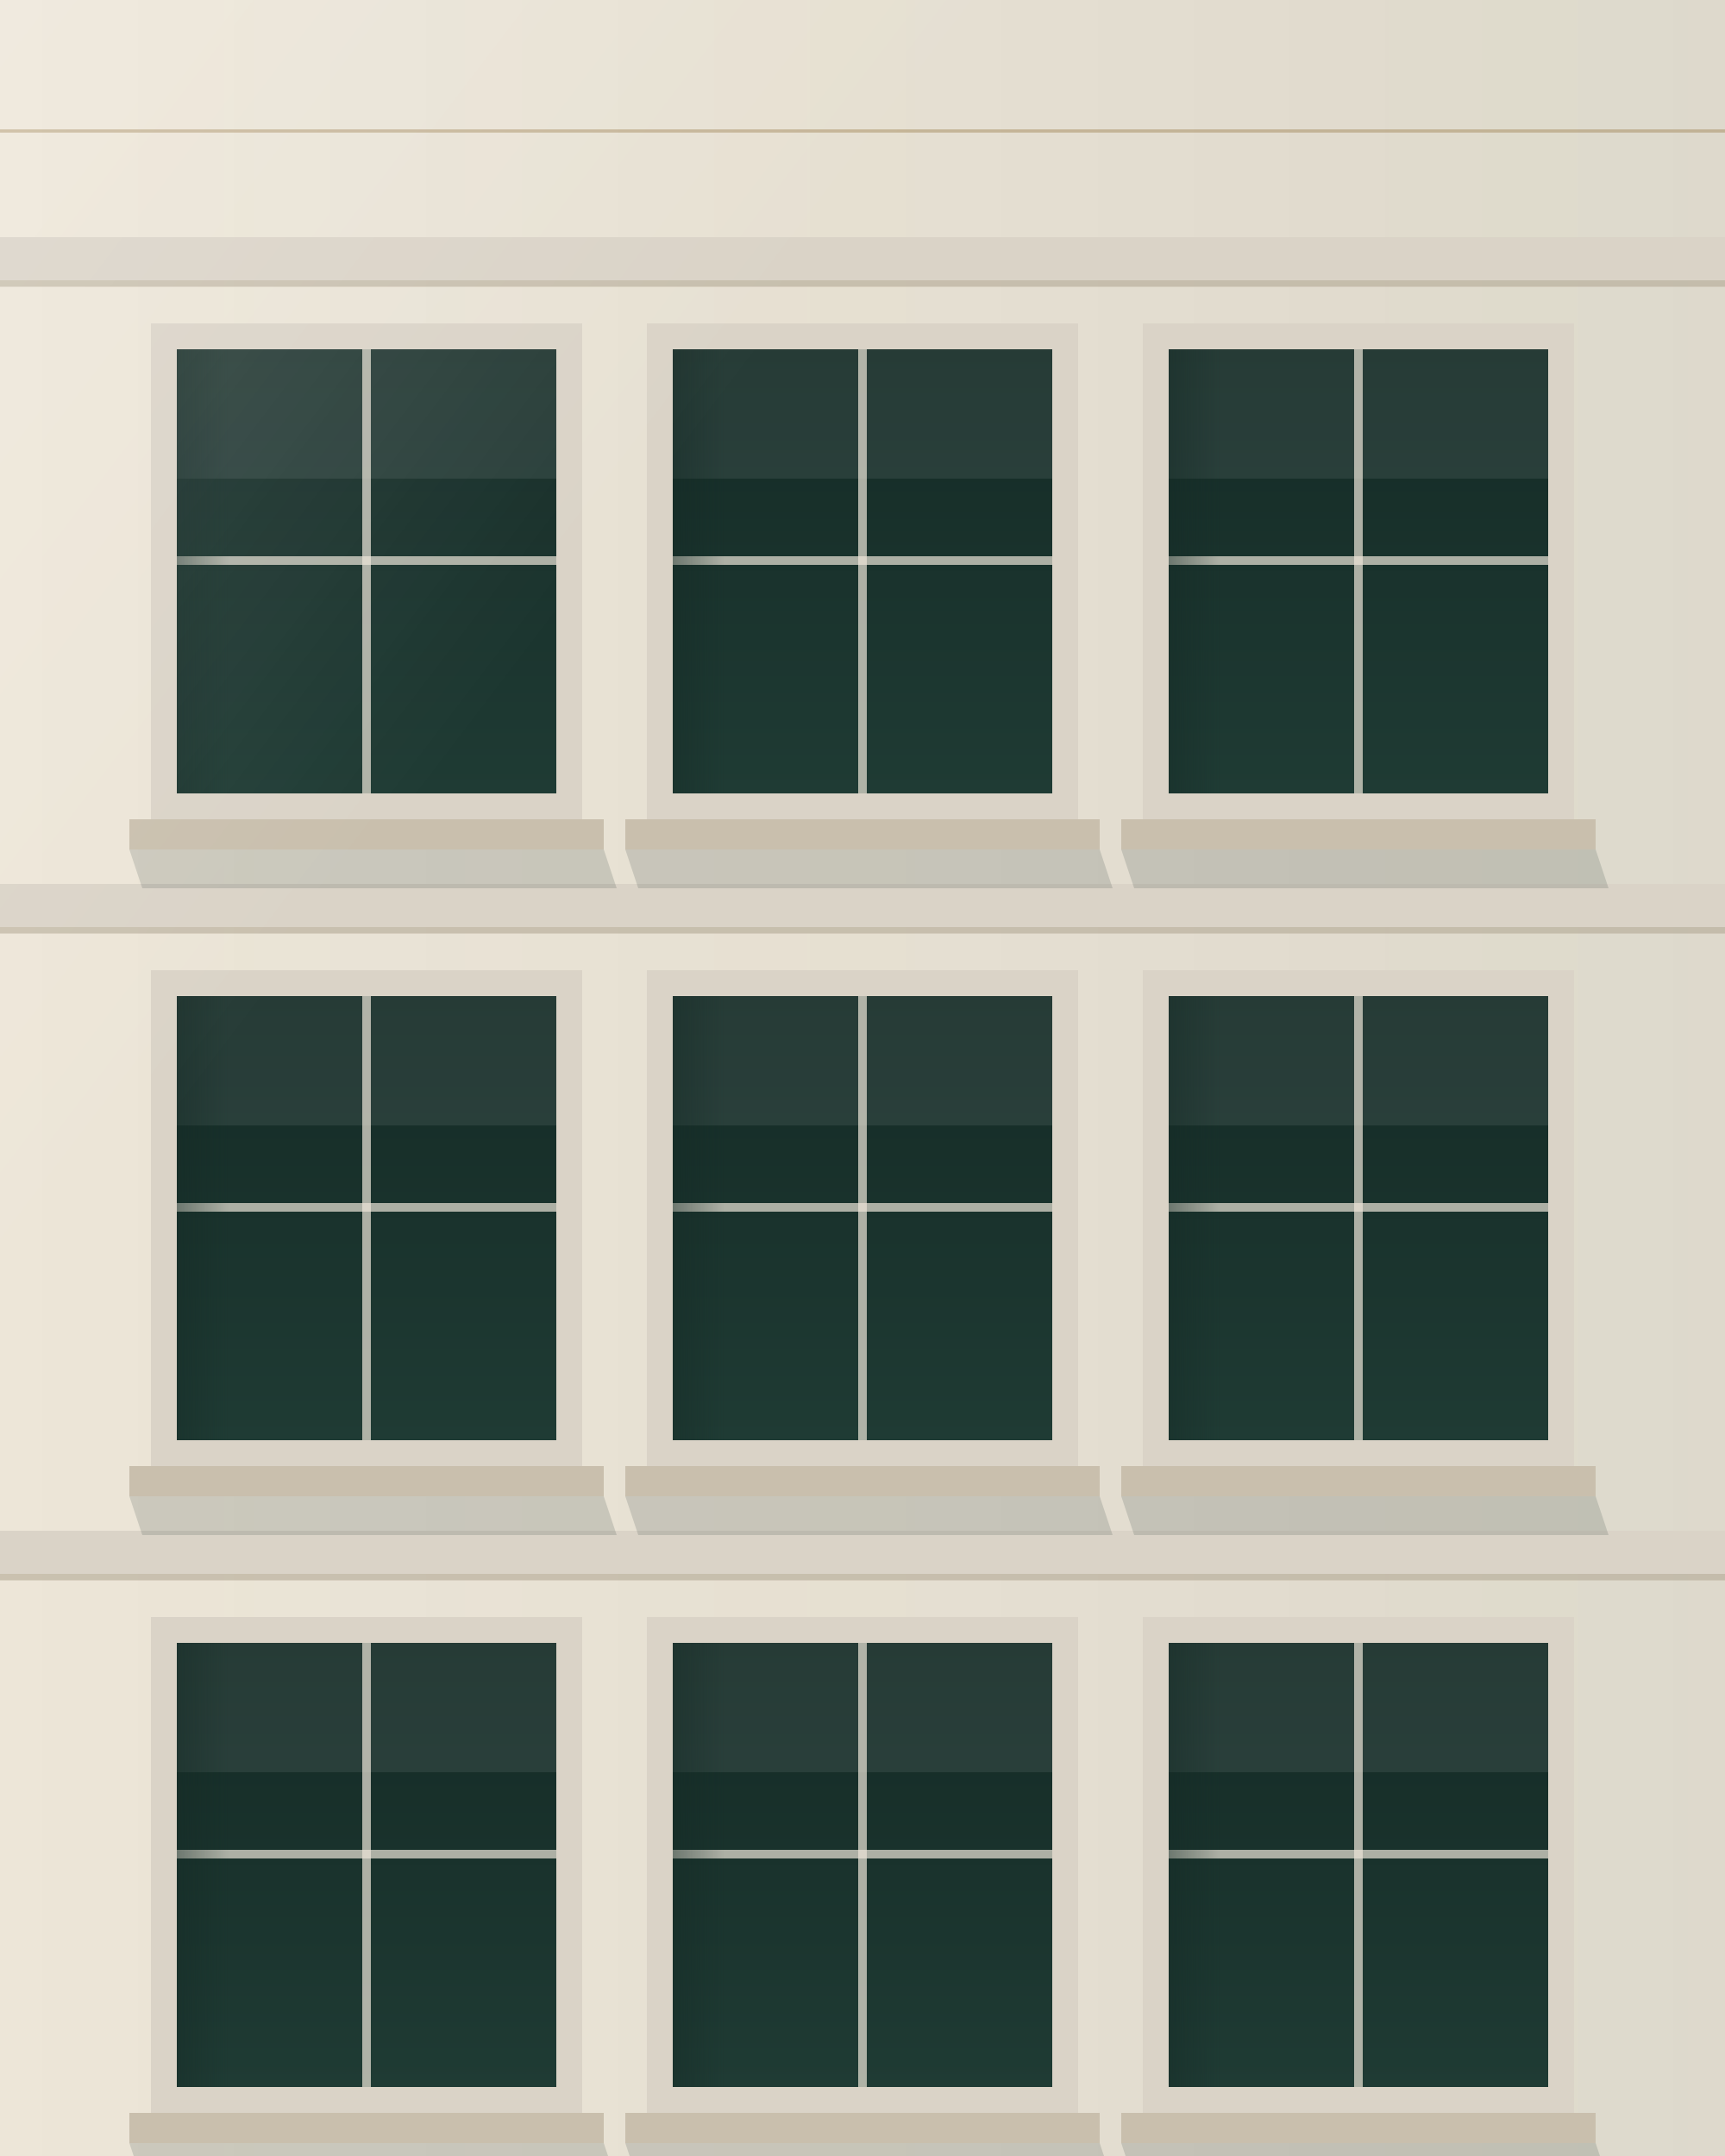
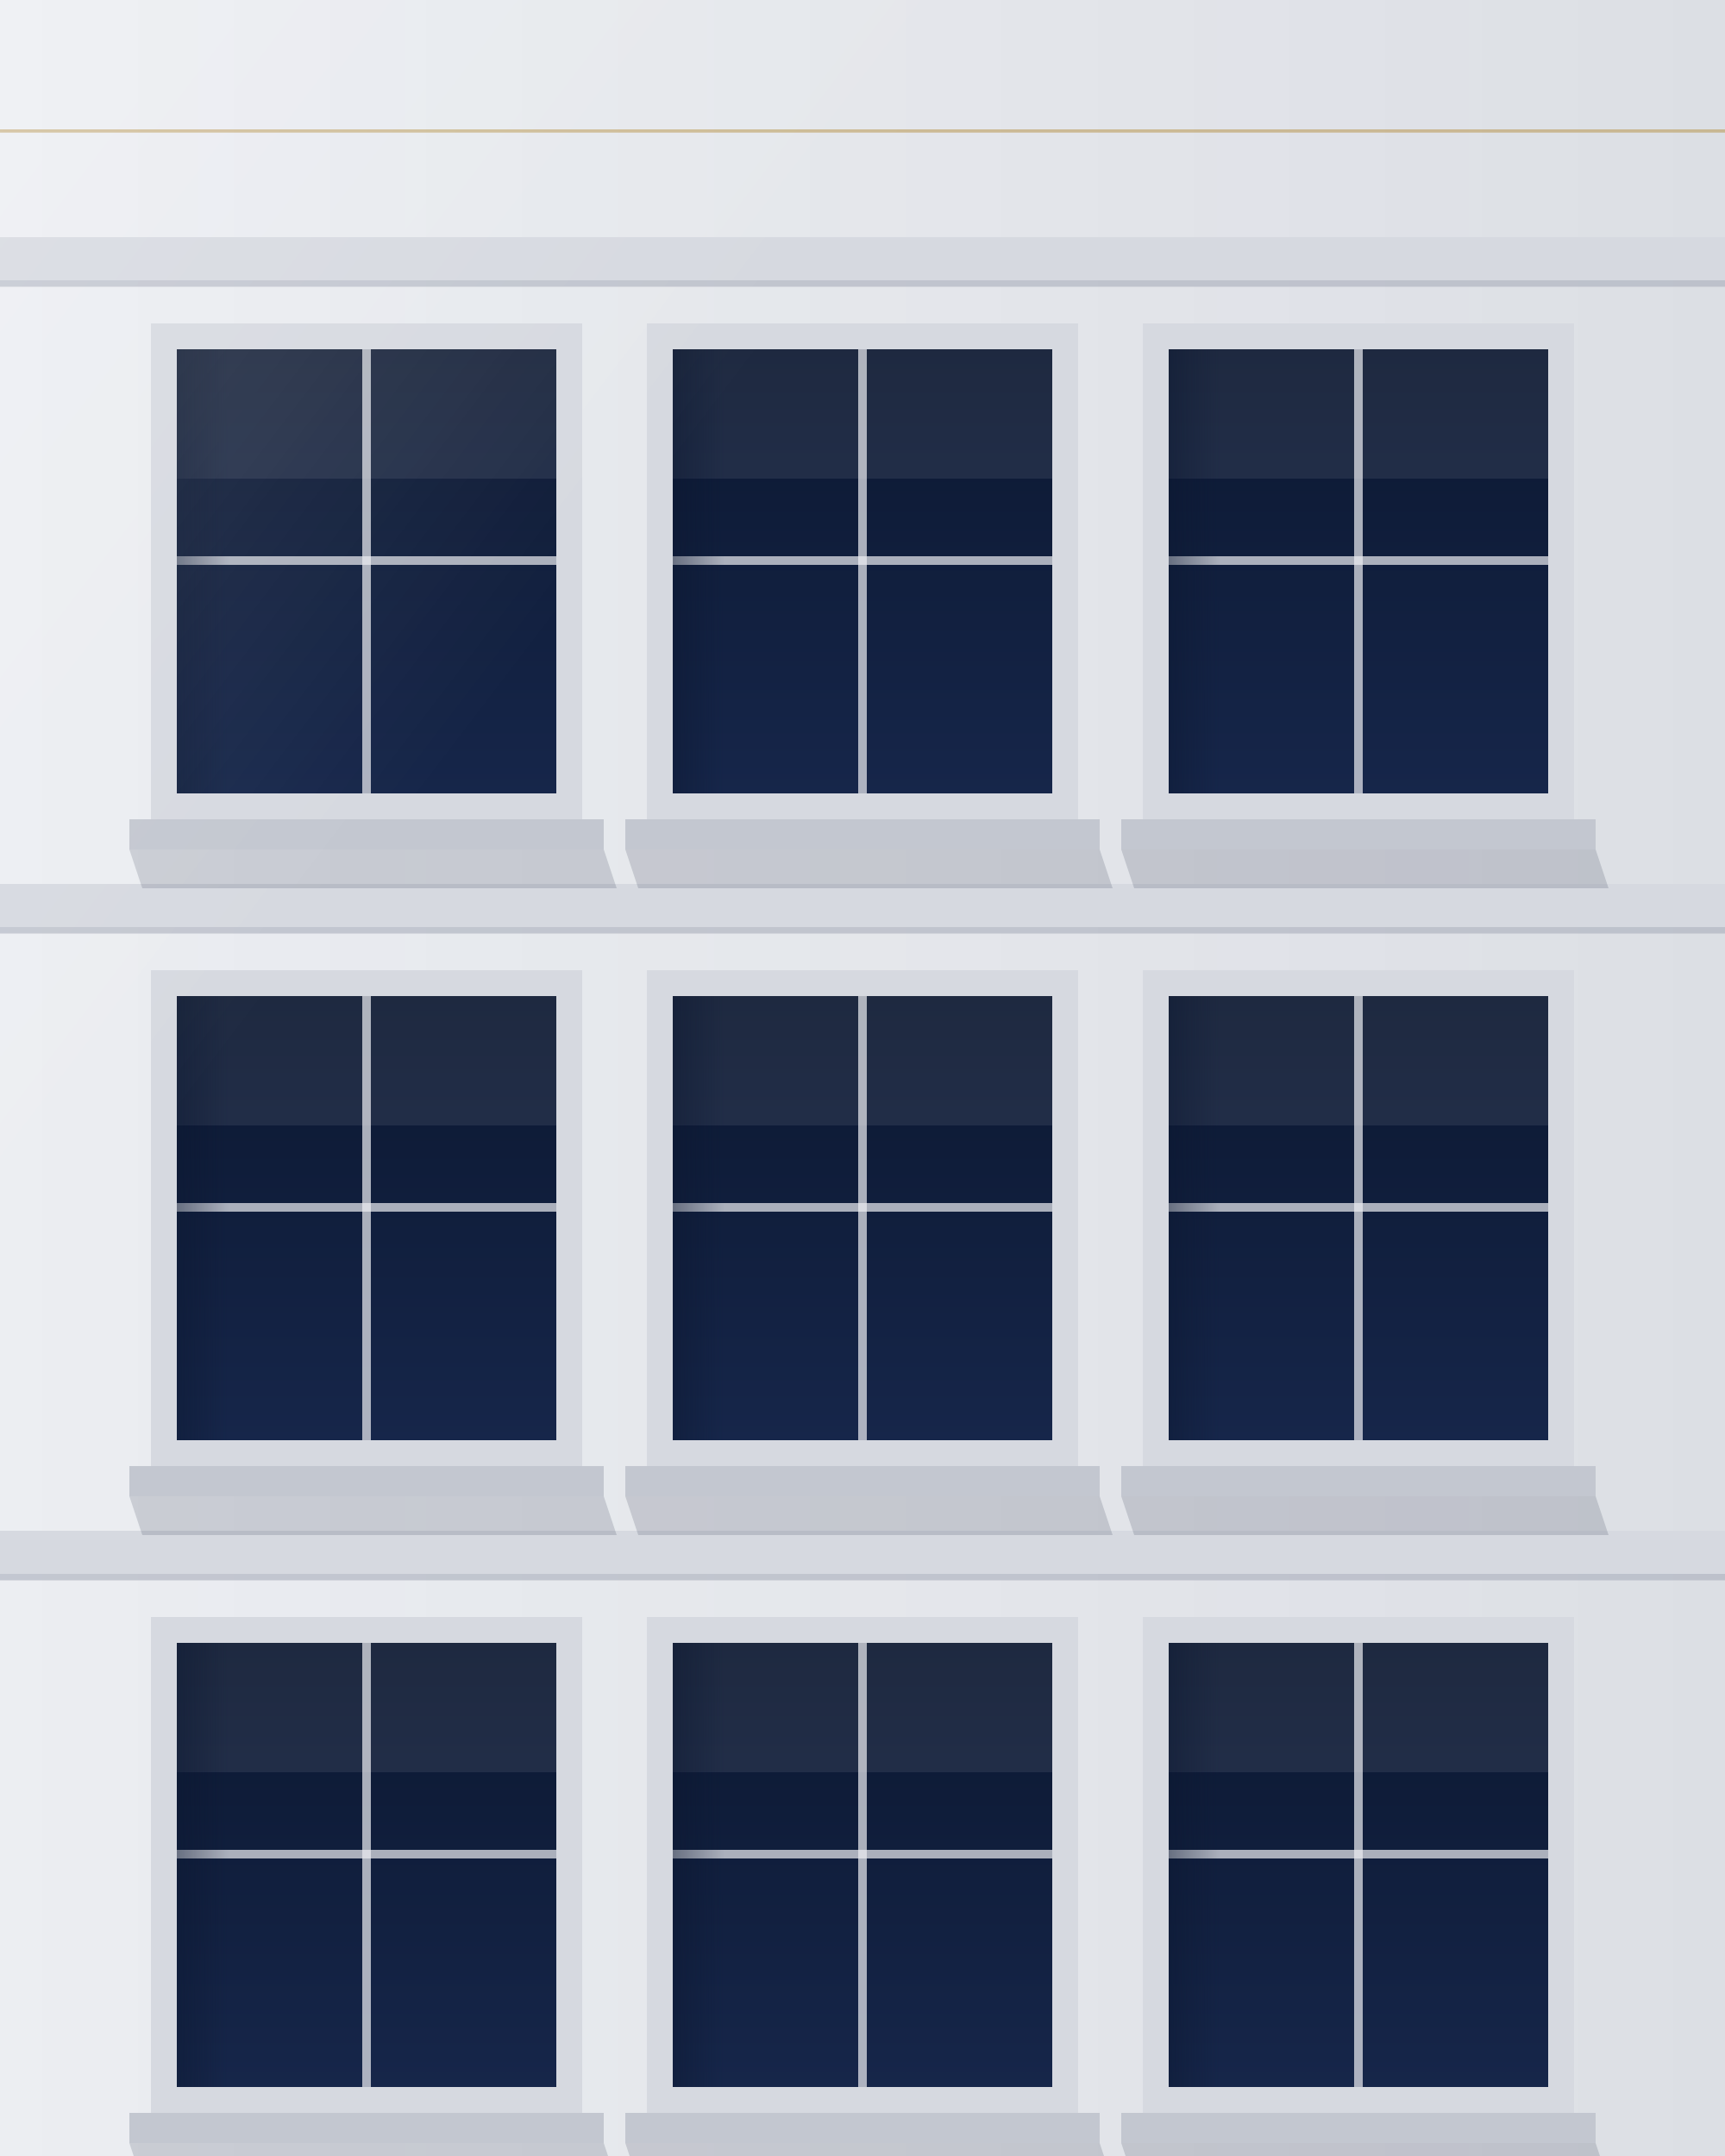
<svg xmlns="http://www.w3.org/2000/svg" viewBox="0 0 800 1000" preserveAspectRatio="xMidYMid slice" class="" aria-hidden="true" focusable="false" data-plate="facade">
  <defs>
    <linearGradient id="_R_0_-sky" x1="0" y1="0" x2="0" y2="1">
-       <stop offset="0" stop-color="#f8f4ec" />
-       <stop offset="1" stop-color="#e7dfcd" />
+       <stop offset="0" stop-color="#f7f8fa" />
+       <stop offset="1" stop-color="#e3e6ec" />
    </linearGradient>
    <linearGradient id="_R_0_-floor" x1="0" y1="0" x2="0" y2="1">
-       <stop offset="0" stop-color="#dad3c7" />
-       <stop offset="1" stop-color="#c9bfad" />
+       <stop offset="0" stop-color="#d6d9e0" />
+       <stop offset="1" stop-color="#c3c7d0" />
    </linearGradient>
    <linearGradient id="_R_0_-reveal" x1="0" y1="0" x2="1" y2="0">
-       <stop offset="0" stop-color="#142a25" stop-opacity="0.42" />
-       <stop offset="1" stop-color="#142a25" stop-opacity="0" />
+       <stop offset="0" stop-color="#0b1730" stop-opacity="0.42" />
+       <stop offset="1" stop-color="#0b1730" stop-opacity="0" />
    </linearGradient>
    <linearGradient id="_R_0_-revealV" x1="0" y1="0" x2="0" y2="1">
-       <stop offset="0" stop-color="#142a25" stop-opacity="0.35" />
-       <stop offset="1" stop-color="#142a25" stop-opacity="0" />
+       <stop offset="0" stop-color="#0b1730" stop-opacity="0.35" />
+       <stop offset="1" stop-color="#0b1730" stop-opacity="0" />
    </linearGradient>
    <linearGradient id="_R_0_-light" x1="0" y1="0" x2="1" y2="1">
      <stop offset="0" stop-color="#ffffff" stop-opacity="0.32" />
      <stop offset="0.5" stop-color="#ffffff" stop-opacity="0" />
    </linearGradient>
    <linearGradient id="_R_0_-shade" x1="0" y1="0" x2="1" y2="0">
-       <stop offset="0" stop-color="#142a25" stop-opacity="0" />
-       <stop offset="1" stop-color="#142a25" stop-opacity="0.28" />
+       <stop offset="0" stop-color="#0b1730" stop-opacity="0" />
+       <stop offset="1" stop-color="#0b1730" stop-opacity="0.28" />
    </linearGradient>
    <linearGradient id="_R_0_-interior" x1="0" y1="0" x2="0" y2="1">
-       <stop offset="0" stop-color="#142a25" />
-       <stop offset="1" stop-color="#1f3b34" />
+       <stop offset="0" stop-color="#0b1730" />
+       <stop offset="1" stop-color="#16264a" />
    </linearGradient>
    <linearGradient id="_R_0_-glow" x1="0" y1="0" x2="0" y2="1">
-       <stop offset="0" stop-color="#fbf8f1" />
-       <stop offset="1" stop-color="#e7dfcd" stop-opacity="0" />
+       <stop offset="0" stop-color="#f7f8fa" />
+       <stop offset="1" stop-color="#e3e6ec" stop-opacity="0" />
    </linearGradient>
    <radialGradient id="_R_0_-sun" cx="0.5" cy="0.5" r="0.5">
-       <stop offset="0" stop-color="#fffdf7" stop-opacity="0.9" />
-       <stop offset="1" stop-color="#fffdf7" stop-opacity="0" />
+       <stop offset="0" stop-color="#ffffff" stop-opacity="0.9" />
+       <stop offset="1" stop-color="#ffffff" stop-opacity="0" />
    </radialGradient>
  </defs>
  <g>
-     <rect width="800" height="1000" fill="#ede6d8" />
+     <rect width="800" height="1000" fill="#eceef2" />
    <rect width="800" height="1000" fill="url(#_R_0_-shade)" opacity="0.25" />
    <g>
-       <rect x="0" y="110" width="800" height="20" fill="#dad3c7" />
-       <rect x="0" y="130" width="800" height="3" fill="#b3a894" opacity="0.6" />
+       <rect x="0" y="110" width="800" height="20" fill="#d6d9e0" />
+       <rect x="0" y="130" width="800" height="3" fill="#a9aeba" opacity="0.6" />
    </g>
    <g>
-       <rect x="0" y="410" width="800" height="20" fill="#dad3c7" />
-       <rect x="0" y="430" width="800" height="3" fill="#b3a894" opacity="0.6" />
+       <rect x="0" y="410" width="800" height="20" fill="#d6d9e0" />
+       <rect x="0" y="430" width="800" height="3" fill="#a9aeba" opacity="0.6" />
    </g>
    <g>
-       <rect x="0" y="710" width="800" height="20" fill="#dad3c7" />
-       <rect x="0" y="730" width="800" height="3" fill="#b3a894" opacity="0.6" />
+       <rect x="0" y="710" width="800" height="20" fill="#d6d9e0" />
+       <rect x="0" y="730" width="800" height="3" fill="#a9aeba" opacity="0.6" />
    </g>
-     <rect x="0" y="60" width="800" height="1.5" fill="#aa9167" opacity="0.55" />
+     <rect x="0" y="60" width="800" height="1.5" fill="#b8964f" opacity="0.55" />
    <g>
-       <rect x="70" y="150" width="200" height="230" fill="#dad3c7" />
+       <rect x="70" y="150" width="200" height="230" fill="#d6d9e0" />
      <rect x="82" y="162" width="176" height="206" fill="url(#_R_0_-interior)" />
      <rect x="82" y="162" width="176" height="60" fill="#ffffff" opacity="0.08" />
-       <rect x="168" y="162" width="4" height="206" fill="#ede6d8" opacity="0.7" />
-       <rect x="82" y="258" width="176" height="4" fill="#ede6d8" opacity="0.7" />
-       <rect x="60" y="380" width="220" height="14" fill="#c9bfad" />
-       <path d="M60 394 H280 L286 412 H66 Z" fill="#142a25" opacity="0.15" />
+       <rect x="168" y="162" width="4" height="206" fill="#eceef2" opacity="0.7" />
+       <rect x="82" y="258" width="176" height="4" fill="#eceef2" opacity="0.7" />
+       <rect x="60" y="380" width="220" height="14" fill="#c3c7d0" />
+       <path d="M60 394 H280 L286 412 H66 Z" fill="#0b1730" opacity="0.15" />
      <rect x="82" y="162" width="24" height="206" fill="url(#_R_0_-reveal)" />
    </g>
    <g>
-       <rect x="300" y="150" width="200" height="230" fill="#dad3c7" />
+       <rect x="300" y="150" width="200" height="230" fill="#d6d9e0" />
      <rect x="312" y="162" width="176" height="206" fill="url(#_R_0_-interior)" />
      <rect x="312" y="162" width="176" height="60" fill="#ffffff" opacity="0.08" />
-       <rect x="398" y="162" width="4" height="206" fill="#ede6d8" opacity="0.7" />
-       <rect x="312" y="258" width="176" height="4" fill="#ede6d8" opacity="0.7" />
-       <rect x="290" y="380" width="220" height="14" fill="#c9bfad" />
-       <path d="M290 394 H510 L516 412 H296 Z" fill="#142a25" opacity="0.15" />
+       <rect x="398" y="162" width="4" height="206" fill="#eceef2" opacity="0.7" />
+       <rect x="312" y="258" width="176" height="4" fill="#eceef2" opacity="0.7" />
+       <rect x="290" y="380" width="220" height="14" fill="#c3c7d0" />
+       <path d="M290 394 H510 L516 412 H296 Z" fill="#0b1730" opacity="0.15" />
      <rect x="312" y="162" width="24" height="206" fill="url(#_R_0_-reveal)" />
    </g>
    <g>
-       <rect x="530" y="150" width="200" height="230" fill="#dad3c7" />
+       <rect x="530" y="150" width="200" height="230" fill="#d6d9e0" />
      <rect x="542" y="162" width="176" height="206" fill="url(#_R_0_-interior)" />
      <rect x="542" y="162" width="176" height="60" fill="#ffffff" opacity="0.08" />
-       <rect x="628" y="162" width="4" height="206" fill="#ede6d8" opacity="0.7" />
-       <rect x="542" y="258" width="176" height="4" fill="#ede6d8" opacity="0.7" />
-       <rect x="520" y="380" width="220" height="14" fill="#c9bfad" />
-       <path d="M520 394 H740 L746 412 H526 Z" fill="#142a25" opacity="0.15" />
+       <rect x="628" y="162" width="4" height="206" fill="#eceef2" opacity="0.7" />
+       <rect x="542" y="258" width="176" height="4" fill="#eceef2" opacity="0.7" />
+       <rect x="520" y="380" width="220" height="14" fill="#c3c7d0" />
+       <path d="M520 394 H740 L746 412 H526 Z" fill="#0b1730" opacity="0.15" />
      <rect x="542" y="162" width="24" height="206" fill="url(#_R_0_-reveal)" />
    </g>
    <g>
-       <rect x="70" y="450" width="200" height="230" fill="#dad3c7" />
+       <rect x="70" y="450" width="200" height="230" fill="#d6d9e0" />
      <rect x="82" y="462" width="176" height="206" fill="url(#_R_0_-interior)" />
      <rect x="82" y="462" width="176" height="60" fill="#ffffff" opacity="0.08" />
-       <rect x="168" y="462" width="4" height="206" fill="#ede6d8" opacity="0.7" />
-       <rect x="82" y="558" width="176" height="4" fill="#ede6d8" opacity="0.7" />
-       <rect x="60" y="680" width="220" height="14" fill="#c9bfad" />
-       <path d="M60 694 H280 L286 712 H66 Z" fill="#142a25" opacity="0.15" />
+       <rect x="168" y="462" width="4" height="206" fill="#eceef2" opacity="0.7" />
+       <rect x="82" y="558" width="176" height="4" fill="#eceef2" opacity="0.7" />
+       <rect x="60" y="680" width="220" height="14" fill="#c3c7d0" />
+       <path d="M60 694 H280 L286 712 H66 Z" fill="#0b1730" opacity="0.15" />
      <rect x="82" y="462" width="24" height="206" fill="url(#_R_0_-reveal)" />
    </g>
    <g>
-       <rect x="300" y="450" width="200" height="230" fill="#dad3c7" />
+       <rect x="300" y="450" width="200" height="230" fill="#d6d9e0" />
      <rect x="312" y="462" width="176" height="206" fill="url(#_R_0_-interior)" />
      <rect x="312" y="462" width="176" height="60" fill="#ffffff" opacity="0.08" />
-       <rect x="398" y="462" width="4" height="206" fill="#ede6d8" opacity="0.7" />
-       <rect x="312" y="558" width="176" height="4" fill="#ede6d8" opacity="0.7" />
-       <rect x="290" y="680" width="220" height="14" fill="#c9bfad" />
-       <path d="M290 694 H510 L516 712 H296 Z" fill="#142a25" opacity="0.15" />
+       <rect x="398" y="462" width="4" height="206" fill="#eceef2" opacity="0.7" />
+       <rect x="312" y="558" width="176" height="4" fill="#eceef2" opacity="0.7" />
+       <rect x="290" y="680" width="220" height="14" fill="#c3c7d0" />
+       <path d="M290 694 H510 L516 712 H296 Z" fill="#0b1730" opacity="0.15" />
      <rect x="312" y="462" width="24" height="206" fill="url(#_R_0_-reveal)" />
    </g>
    <g>
-       <rect x="530" y="450" width="200" height="230" fill="#dad3c7" />
+       <rect x="530" y="450" width="200" height="230" fill="#d6d9e0" />
      <rect x="542" y="462" width="176" height="206" fill="url(#_R_0_-interior)" />
      <rect x="542" y="462" width="176" height="60" fill="#ffffff" opacity="0.08" />
-       <rect x="628" y="462" width="4" height="206" fill="#ede6d8" opacity="0.7" />
-       <rect x="542" y="558" width="176" height="4" fill="#ede6d8" opacity="0.7" />
-       <rect x="520" y="680" width="220" height="14" fill="#c9bfad" />
-       <path d="M520 694 H740 L746 712 H526 Z" fill="#142a25" opacity="0.15" />
+       <rect x="628" y="462" width="4" height="206" fill="#eceef2" opacity="0.7" />
+       <rect x="542" y="558" width="176" height="4" fill="#eceef2" opacity="0.7" />
+       <rect x="520" y="680" width="220" height="14" fill="#c3c7d0" />
+       <path d="M520 694 H740 L746 712 H526 Z" fill="#0b1730" opacity="0.15" />
      <rect x="542" y="462" width="24" height="206" fill="url(#_R_0_-reveal)" />
    </g>
    <g>
-       <rect x="70" y="750" width="200" height="230" fill="#dad3c7" />
+       <rect x="70" y="750" width="200" height="230" fill="#d6d9e0" />
      <rect x="82" y="762" width="176" height="206" fill="url(#_R_0_-interior)" />
      <rect x="82" y="762" width="176" height="60" fill="#ffffff" opacity="0.08" />
-       <rect x="168" y="762" width="4" height="206" fill="#ede6d8" opacity="0.7" />
-       <rect x="82" y="858" width="176" height="4" fill="#ede6d8" opacity="0.7" />
-       <rect x="60" y="980" width="220" height="14" fill="#c9bfad" />
-       <path d="M60 994 H280 L286 1012 H66 Z" fill="#142a25" opacity="0.15" />
+       <rect x="168" y="762" width="4" height="206" fill="#eceef2" opacity="0.7" />
+       <rect x="82" y="858" width="176" height="4" fill="#eceef2" opacity="0.7" />
+       <rect x="60" y="980" width="220" height="14" fill="#c3c7d0" />
+       <path d="M60 994 H280 L286 1012 H66 Z" fill="#0b1730" opacity="0.15" />
      <rect x="82" y="762" width="24" height="206" fill="url(#_R_0_-reveal)" />
    </g>
    <g>
-       <rect x="300" y="750" width="200" height="230" fill="#dad3c7" />
+       <rect x="300" y="750" width="200" height="230" fill="#d6d9e0" />
      <rect x="312" y="762" width="176" height="206" fill="url(#_R_0_-interior)" />
      <rect x="312" y="762" width="176" height="60" fill="#ffffff" opacity="0.08" />
-       <rect x="398" y="762" width="4" height="206" fill="#ede6d8" opacity="0.7" />
-       <rect x="312" y="858" width="176" height="4" fill="#ede6d8" opacity="0.7" />
-       <rect x="290" y="980" width="220" height="14" fill="#c9bfad" />
-       <path d="M290 994 H510 L516 1012 H296 Z" fill="#142a25" opacity="0.15" />
+       <rect x="398" y="762" width="4" height="206" fill="#eceef2" opacity="0.7" />
+       <rect x="312" y="858" width="176" height="4" fill="#eceef2" opacity="0.7" />
+       <rect x="290" y="980" width="220" height="14" fill="#c3c7d0" />
+       <path d="M290 994 H510 L516 1012 H296 Z" fill="#0b1730" opacity="0.15" />
      <rect x="312" y="762" width="24" height="206" fill="url(#_R_0_-reveal)" />
    </g>
    <g>
-       <rect x="530" y="750" width="200" height="230" fill="#dad3c7" />
+       <rect x="530" y="750" width="200" height="230" fill="#d6d9e0" />
      <rect x="542" y="762" width="176" height="206" fill="url(#_R_0_-interior)" />
      <rect x="542" y="762" width="176" height="60" fill="#ffffff" opacity="0.08" />
-       <rect x="628" y="762" width="4" height="206" fill="#ede6d8" opacity="0.7" />
-       <rect x="542" y="858" width="176" height="4" fill="#ede6d8" opacity="0.7" />
-       <rect x="520" y="980" width="220" height="14" fill="#c9bfad" />
-       <path d="M520 994 H740 L746 1012 H526 Z" fill="#142a25" opacity="0.15" />
+       <rect x="628" y="762" width="4" height="206" fill="#eceef2" opacity="0.7" />
+       <rect x="542" y="858" width="176" height="4" fill="#eceef2" opacity="0.7" />
+       <rect x="520" y="980" width="220" height="14" fill="#c3c7d0" />
+       <path d="M520 994 H740 L746 1012 H526 Z" fill="#0b1730" opacity="0.15" />
      <rect x="542" y="762" width="24" height="206" fill="url(#_R_0_-reveal)" />
    </g>
    <path d="M0 0 H480 L0 620 Z" fill="url(#_R_0_-light)" opacity="0.55" />
  </g>
</svg>
